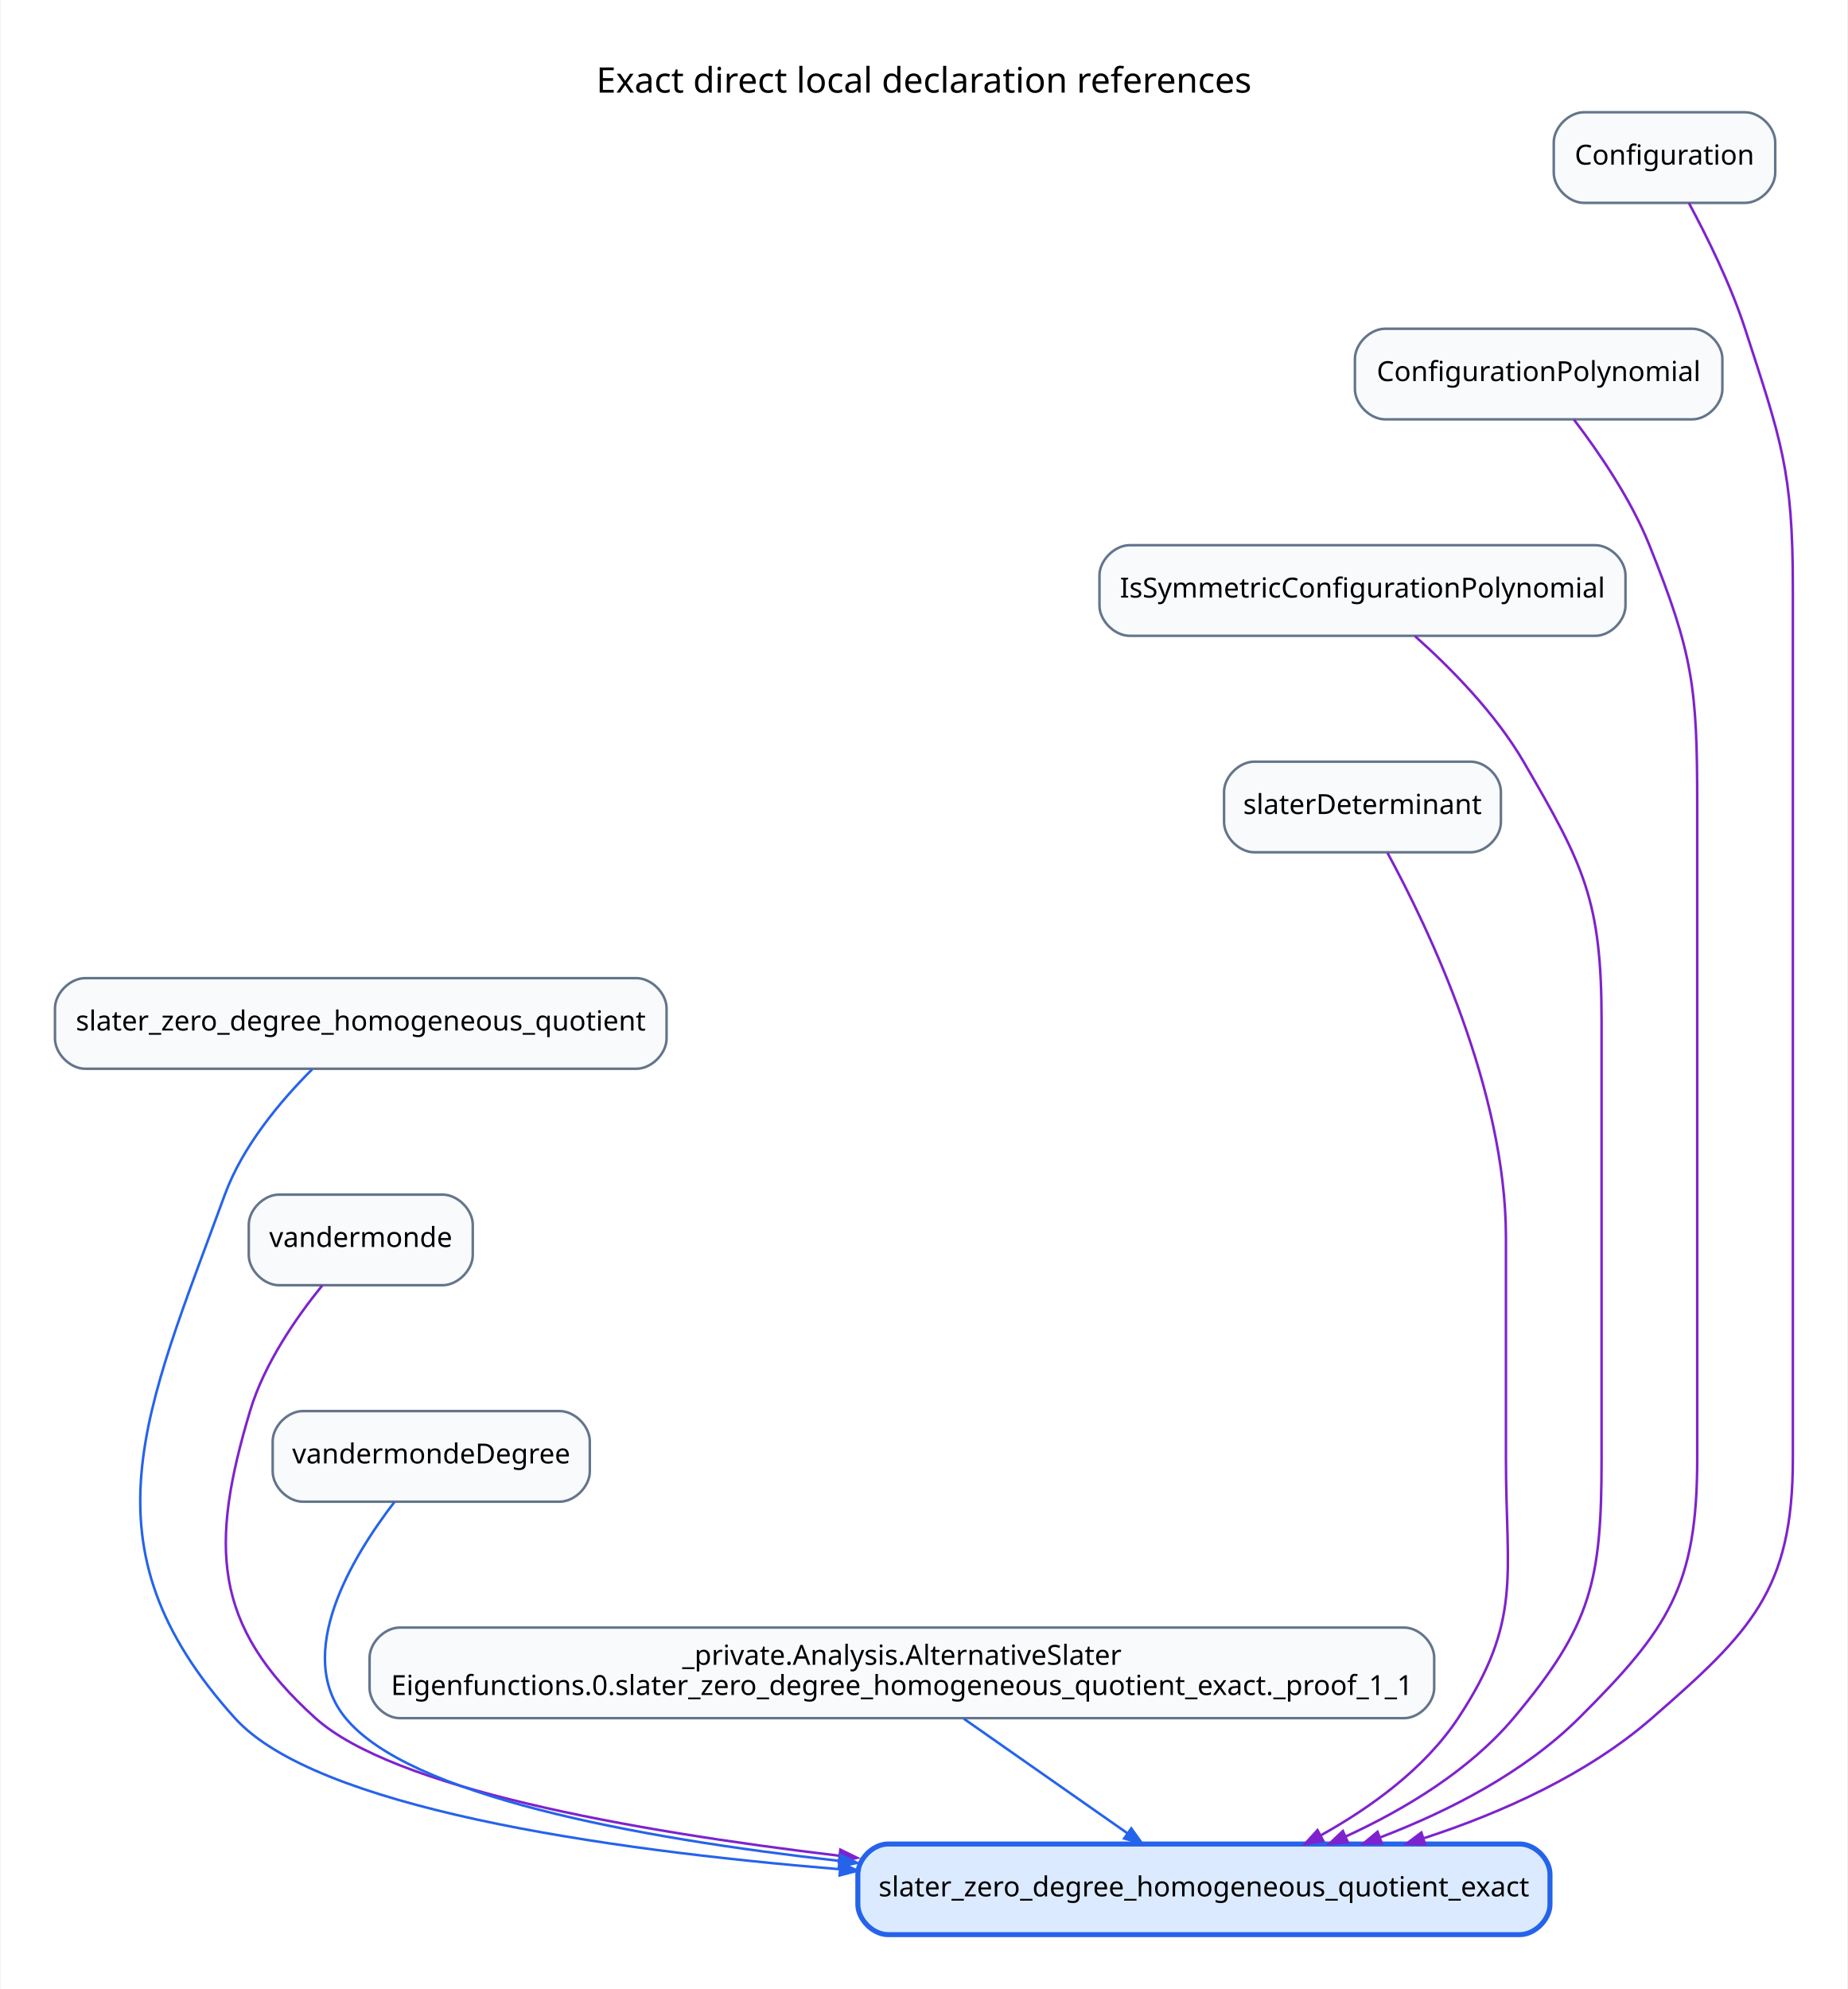
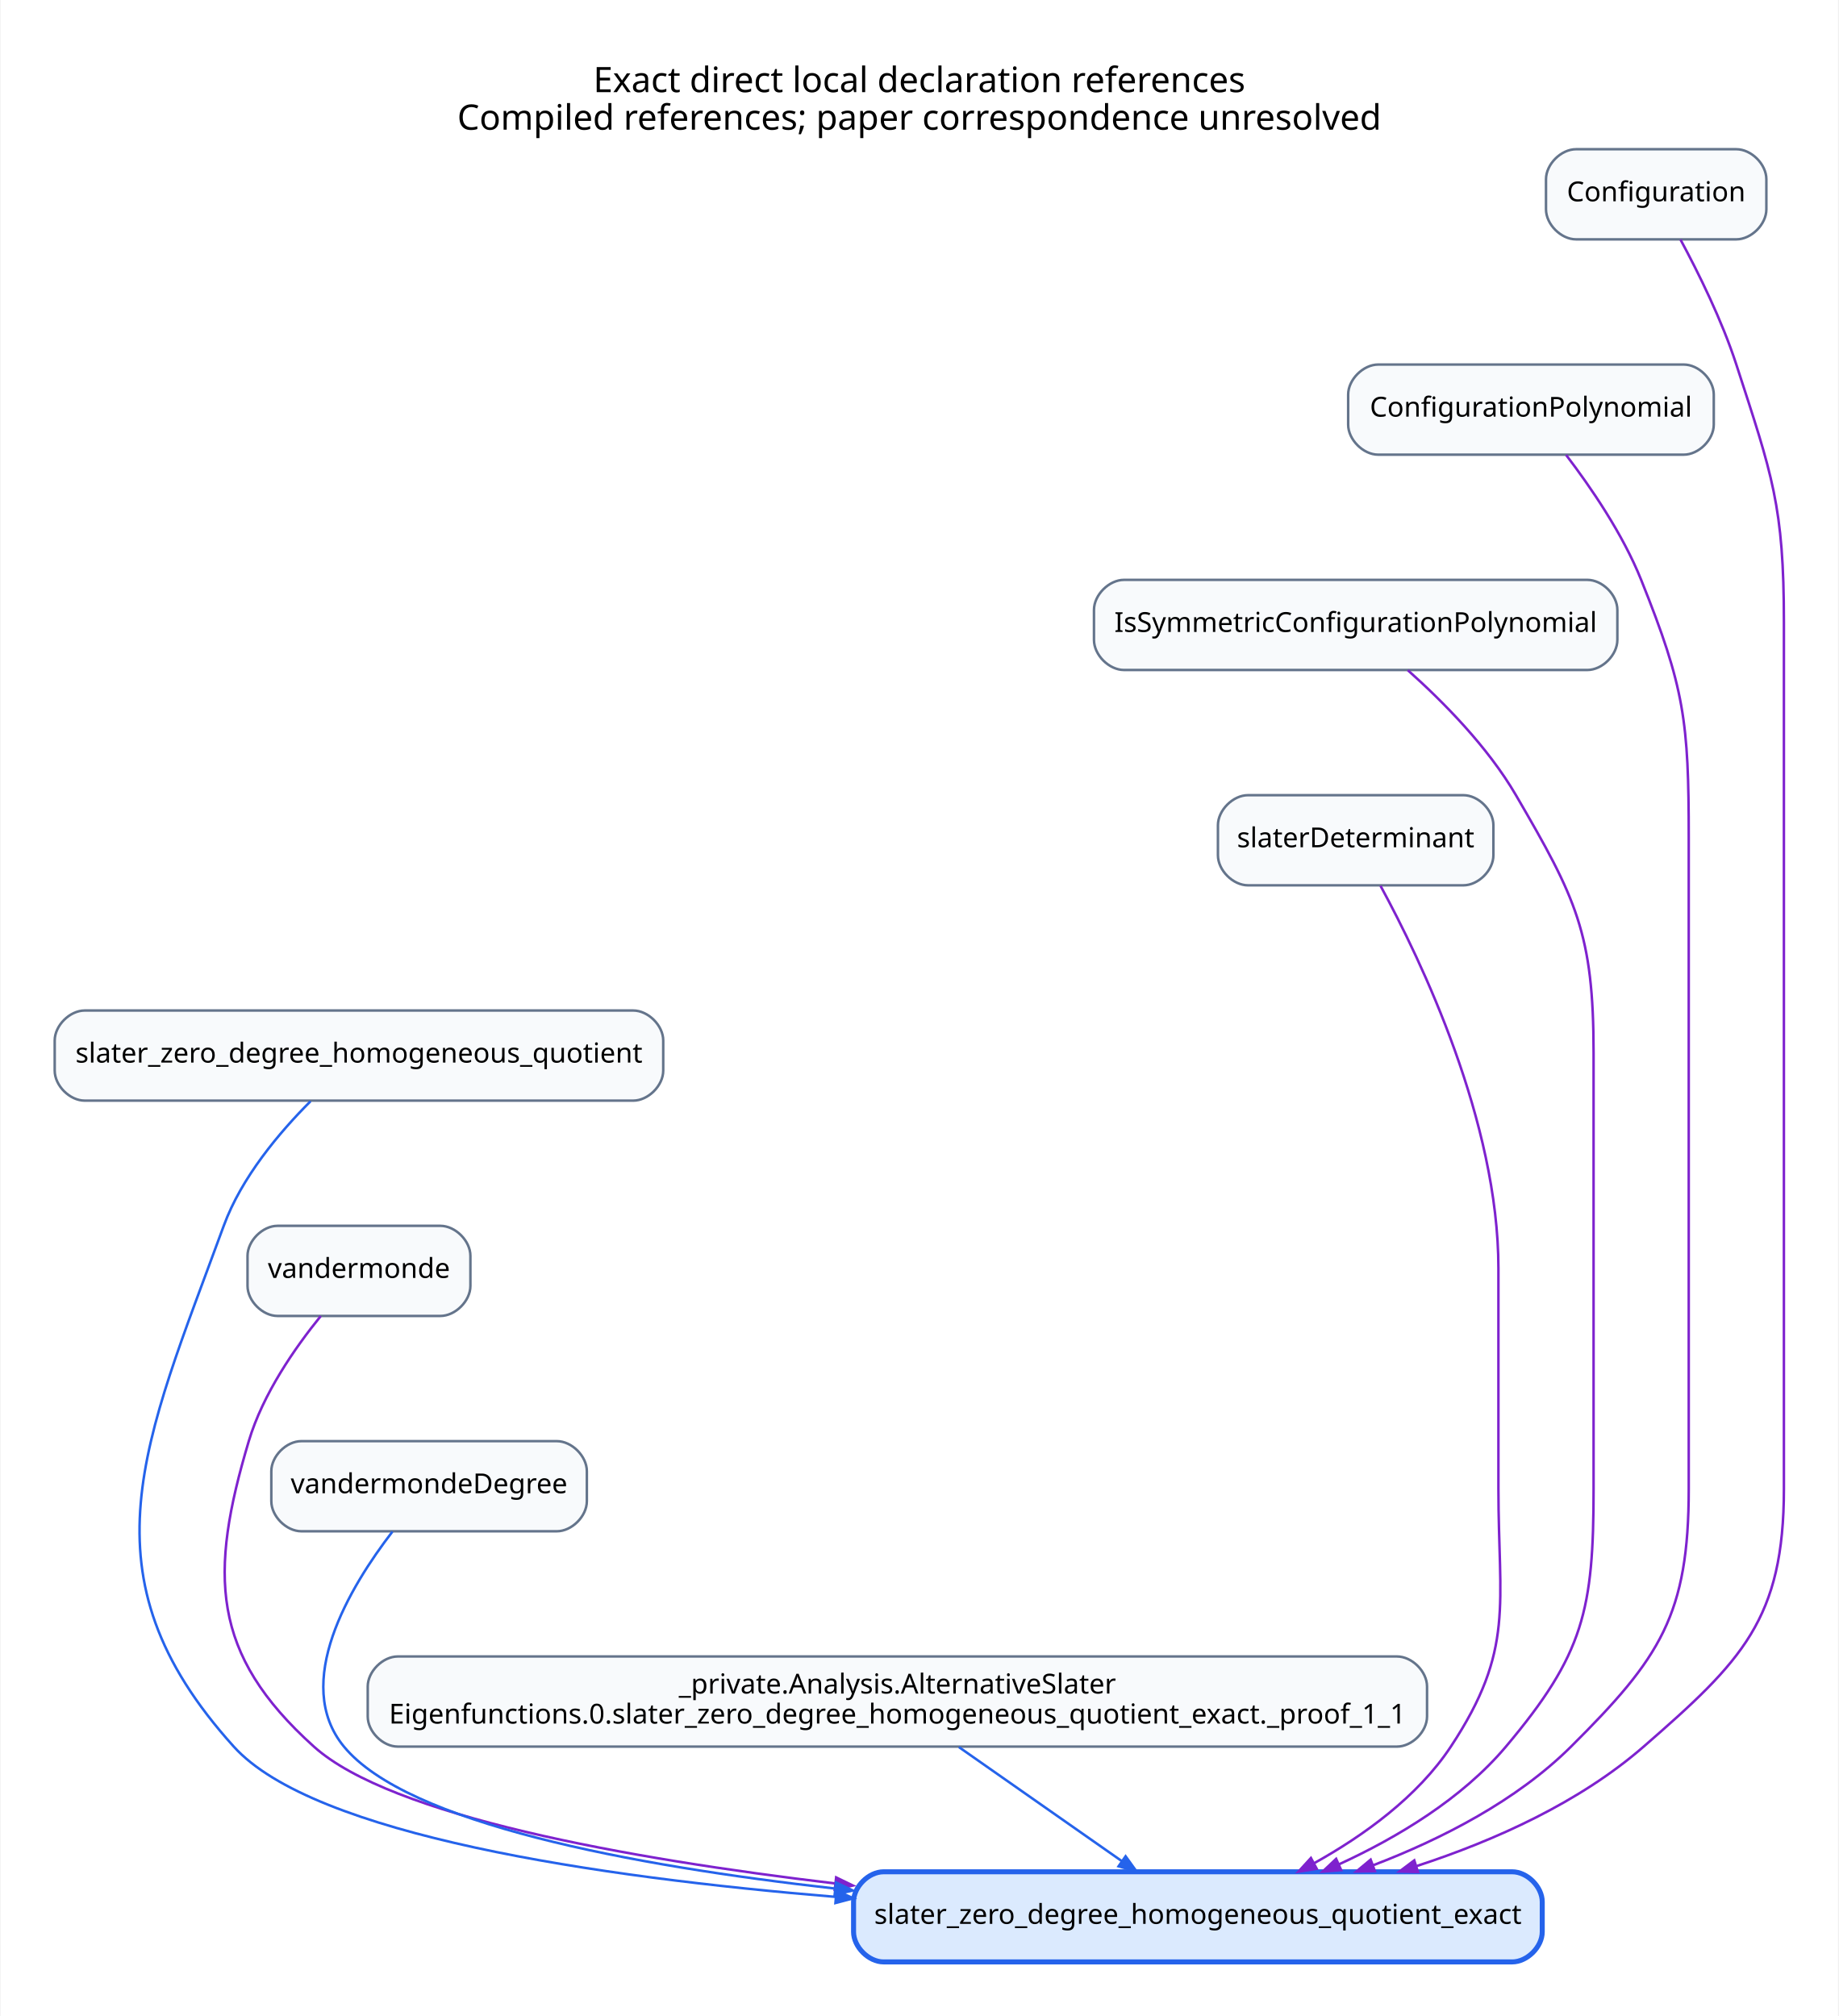
- <svg xmlns="http://www.w3.org/2000/svg" xmlns:xlink="http://www.w3.org/1999/xlink" width="734pt" height="790pt" viewBox="0.00 0.00 733.70 790.20">
-   <g id="graph0" class="graph" transform="scale(1 1) rotate(0) translate(21.6 768.6)">
-     <polygon fill="white" stroke="transparent" points="-21.6,21.6 -21.6,-768.6 712.1,-768.6 712.1,21.6 -21.6,21.6" />
-     <text text-anchor="middle" x="345.25" y="-731.8" font-family="sans-serif" font-size="14.00">Exact direct local declaration references</text>
+ <svg xmlns="http://www.w3.org/2000/svg" xmlns:xlink="http://www.w3.org/1999/xlink" width="734pt" height="805pt" viewBox="0.00 0.00 733.70 805.20">
+   <g id="graph0" class="graph" transform="scale(1 1) rotate(0) translate(21.6 783.6)">
+     <polygon fill="white" stroke="transparent" points="-21.6,21.6 -21.6,-783.6 712.1,-783.6 712.1,21.6 -21.6,21.6" />
+     <text text-anchor="middle" x="345.25" y="-746.8" font-family="sans-serif" font-size="14.00">Exact direct local declaration references</text>
+     <text text-anchor="middle" x="345.25" y="-731.8" font-family="sans-serif" font-size="14.00">Compiled references; paper correspondence unresolved</text>
    <g id="node1" class="node">
      <path fill="#f8fafc" stroke="#64748b" d="M671.5,-724C671.5,-724 607.5,-724 607.5,-724 601.5,-724 595.5,-718 595.5,-712 595.5,-712 595.5,-700 595.5,-700 595.5,-694 601.5,-688 607.5,-688 607.5,-688 671.5,-688 671.5,-688 677.5,-688 683.5,-694 683.5,-700 683.5,-700 683.5,-712 683.5,-712 683.5,-718 677.5,-724 671.5,-724" />
      <text text-anchor="middle" x="639.5" y="-703.2" font-family="sans-serif" font-size="11.00">Configuration</text>
    </g>
    <g id="node2" class="node">
      <path fill="#f8fafc" stroke="#64748b" d="M650.5,-638C650.5,-638 528.5,-638 528.5,-638 522.5,-638 516.5,-632 516.5,-626 516.5,-626 516.5,-614 516.5,-614 516.5,-608 522.5,-602 528.5,-602 528.5,-602 650.5,-602 650.5,-602 656.5,-602 662.5,-608 662.5,-614 662.5,-614 662.5,-626 662.5,-626 662.5,-632 656.5,-638 650.5,-638" />
      <text text-anchor="middle" x="589.5" y="-617.2" font-family="sans-serif" font-size="11.00">ConfigurationPolynomial</text>
    </g>
    <g id="node6" class="node">
      <path fill="#dbeafe" stroke="#2563eb" stroke-width="2" d="M582,-36C582,-36 331,-36 331,-36 325,-36 319,-30 319,-24 319,-24 319,-12 319,-12 319,-6 325,0 331,0 331,0 582,0 582,0 588,0 594,-6 594,-12 594,-12 594,-24 594,-24 594,-30 588,-36 582,-36" />
      <text text-anchor="middle" x="456.5" y="-15.2" font-family="sans-serif" font-size="11.00">slater_zero_degree_homogeneous_quotient_exact</text>
    </g>
    <g id="edge1" class="edge">
      <g id="a_edge1">
        <a xlink:title="both">
          <path fill="none" stroke="#7e22ce" d="M649.22,-687.89C656.36,-674.65 665.77,-655.65 671.5,-638 685.88,-593.73 690.5,-581.55 690.5,-535 690.5,-535 690.5,-535 690.5,-189 690.5,-136.89 673.8,-120.22 634.5,-86 608.92,-63.72 575.2,-48.54 544,-38.34" />
          <polygon fill="#7e22ce" stroke="#7e22ce" points="544.38,-35.89 536.97,-36.11 542.9,-40.56 544.38,-35.89" />
        </a>
      </g>
    </g>
    <g id="node3" class="node">
      <path fill="#f8fafc" stroke="#64748b" d="M612,-552C612,-552 427,-552 427,-552 421,-552 415,-546 415,-540 415,-540 415,-528 415,-528 415,-522 421,-516 427,-516 427,-516 612,-516 612,-516 618,-516 624,-522 624,-528 624,-528 624,-540 624,-540 624,-546 618,-552 612,-552" />
      <text text-anchor="middle" x="519.5" y="-531.2" font-family="sans-serif" font-size="11.00">IsSymmetricConfigurationPolynomial</text>
    </g>
    <g id="edge2" class="edge">
      <g id="a_edge2">
        <a xlink:title="both">
          <path fill="none" stroke="#7e22ce" d="M603.53,-601.88C613.41,-588.95 626.14,-570.34 633.5,-552 650.84,-508.8 652.5,-495.55 652.5,-449 652.5,-449 652.5,-449 652.5,-189 652.5,-138.68 641.18,-121.48 605.5,-86 583.81,-64.43 553.95,-49.14 526.65,-38.67" />
          <polygon fill="#7e22ce" stroke="#7e22ce" points="527.18,-36.26 519.77,-36.11 525.48,-40.85 527.18,-36.26" />
        </a>
      </g>
    </g>
    <g id="node4" class="node">
      <path fill="#f8fafc" stroke="#64748b" d="M562.5,-466C562.5,-466 476.5,-466 476.5,-466 470.5,-466 464.5,-460 464.5,-454 464.5,-454 464.5,-442 464.5,-442 464.5,-436 470.5,-430 476.5,-430 476.5,-430 562.5,-430 562.5,-430 568.5,-430 574.5,-436 574.5,-442 574.5,-442 574.5,-454 574.5,-454 574.5,-460 568.5,-466 562.5,-466" />
      <text text-anchor="middle" x="519.5" y="-445.2" font-family="sans-serif" font-size="11.00">slaterDeterminant</text>
    </g>
    <g id="edge3" class="edge">
      <g id="a_edge3">
        <a xlink:title="both">
          <path fill="none" stroke="#7e22ce" d="M540.33,-515.91C554.35,-503.41 572.25,-485.32 583.5,-466 607.56,-424.69 614.5,-410.81 614.5,-363 614.5,-363 614.5,-363 614.5,-189 614.5,-140.65 610.64,-122.99 579.5,-86 561.96,-65.17 536.24,-49.75 512.84,-38.98" />
          <polygon fill="#7e22ce" stroke="#7e22ce" points="513.7,-36.68 506.31,-36.07 511.7,-41.16 513.7,-36.68" />
        </a>
      </g>
    </g>
    <g id="node5" class="node">
      <path fill="#f8fafc" stroke="#64748b" d="M231,-380C231,-380 12,-380 12,-380 6,-380 0,-374 0,-368 0,-368 0,-356 0,-356 0,-350 6,-344 12,-344 12,-344 231,-344 231,-344 237,-344 243,-350 243,-356 243,-356 243,-368 243,-368 243,-374 237,-380 231,-380" />
      <text text-anchor="middle" x="121.5" y="-359.2" font-family="sans-serif" font-size="11.00">slater_zero_degree_homogeneous_quotient</text>
    </g>
    <g id="edge4" class="edge">
      <g id="a_edge4">
        <a xlink:title="both">
          <path fill="none" stroke="#7e22ce" d="M529.43,-429.78C545.76,-399.77 576.5,-335.52 576.5,-277 576.5,-277 576.5,-277 576.5,-189 576.5,-142.45 583.16,-124.84 557.5,-86 544.26,-65.96 522.75,-50.47 502.97,-39.46" />
          <polygon fill="#7e22ce" stroke="#7e22ce" points="503.95,-37.2 496.63,-36.04 501.63,-41.51 503.95,-37.2" />
        </a>
      </g>
    </g>
    <g id="edge5" class="edge">
      <g id="a_edge5">
        <a xlink:title="value">
          <path fill="none" stroke="#2563eb" d="M102.17,-343.76C89.72,-331.32 74.59,-313.36 67.5,-294 35.72,-207.17 9.56,-154.65 71.5,-86 103.45,-50.59 216.45,-33.86 311.82,-25.98" />
          <polygon fill="#2563eb" stroke="#2563eb" points="312.17,-28.41 318.95,-25.41 311.77,-23.53 312.17,-28.41" />
        </a>
      </g>
    </g>
    <g id="node7" class="node">
      <path fill="#f8fafc" stroke="#64748b" d="M154,-294C154,-294 89,-294 89,-294 83,-294 77,-288 77,-282 77,-282 77,-270 77,-270 77,-264 83,-258 89,-258 89,-258 154,-258 154,-258 160,-258 166,-264 166,-270 166,-270 166,-282 166,-282 166,-288 160,-294 154,-294" />
      <text text-anchor="middle" x="121.5" y="-273.2" font-family="sans-serif" font-size="11.00">vandermonde</text>
    </g>
    <g id="edge6" class="edge">
      <g id="a_edge6">
        <a xlink:title="both">
          <path fill="none" stroke="#7e22ce" d="M106.24,-257.97C95.9,-245.22 83.12,-226.8 77.5,-208 61.62,-154.88 62.28,-123.07 103.5,-86 134.35,-58.26 228.43,-41.26 311.72,-31.33" />
          <polygon fill="#7e22ce" stroke="#7e22ce" points="312.05,-33.75 318.72,-30.51 311.48,-28.89 312.05,-33.75" />
        </a>
      </g>
    </g>
    <g id="node8" class="node">
      <path fill="#f8fafc" stroke="#64748b" d="M200.5,-208C200.5,-208 98.5,-208 98.5,-208 92.5,-208 86.5,-202 86.5,-196 86.5,-196 86.5,-184 86.5,-184 86.5,-178 92.5,-172 98.5,-172 98.5,-172 200.5,-172 200.5,-172 206.5,-172 212.5,-178 212.5,-184 212.5,-184 212.5,-196 212.5,-196 212.5,-202 206.5,-208 200.5,-208" />
      <text text-anchor="middle" x="149.5" y="-187.2" font-family="sans-serif" font-size="11.00">vandermondeDegree</text>
    </g>
    <g id="edge7" class="edge">
      <g id="a_edge7">
        <a xlink:title="value">
          <path fill="none" stroke="#2563eb" d="M134.86,-171.86C117.87,-149.79 94.68,-111.3 115.5,-86 140.75,-55.3 230.36,-38.45 311.38,-29.33" />
          <polygon fill="#2563eb" stroke="#2563eb" points="312,-31.73 318.69,-28.53 311.46,-26.86 312,-31.73" />
        </a>
      </g>
    </g>
    <g id="node9" class="node">
      <path fill="#f8fafc" stroke="#64748b" d="M536,-122C536,-122 137,-122 137,-122 131,-122 125,-116 125,-110 125,-110 125,-98 125,-98 125,-92 131,-86 137,-86 137,-86 536,-86 536,-86 542,-86 548,-92 548,-98 548,-98 548,-110 548,-110 548,-116 542,-122 536,-122" />
      <text text-anchor="middle" x="336.5" y="-107.2" font-family="sans-serif" font-size="11.00">_private.Analysis.AlternativeSlater</text>
      <text text-anchor="middle" x="336.5" y="-95.2" font-family="sans-serif" font-size="11.00">Eigenfunctions.0.slater_zero_degree_homogeneous_quotient_exact._proof_1_1</text>
    </g>
    <g id="edge8" class="edge">
      <g id="a_edge8">
        <a xlink:title="value">
          <path fill="none" stroke="#2563eb" d="M361.07,-85.8C379.92,-72.61 406.03,-54.33 426.18,-40.22" />
          <polygon fill="#2563eb" stroke="#2563eb" points="427.63,-42.2 431.96,-36.18 424.82,-38.19 427.63,-42.2" />
        </a>
      </g>
    </g>
  </g>
</svg>
